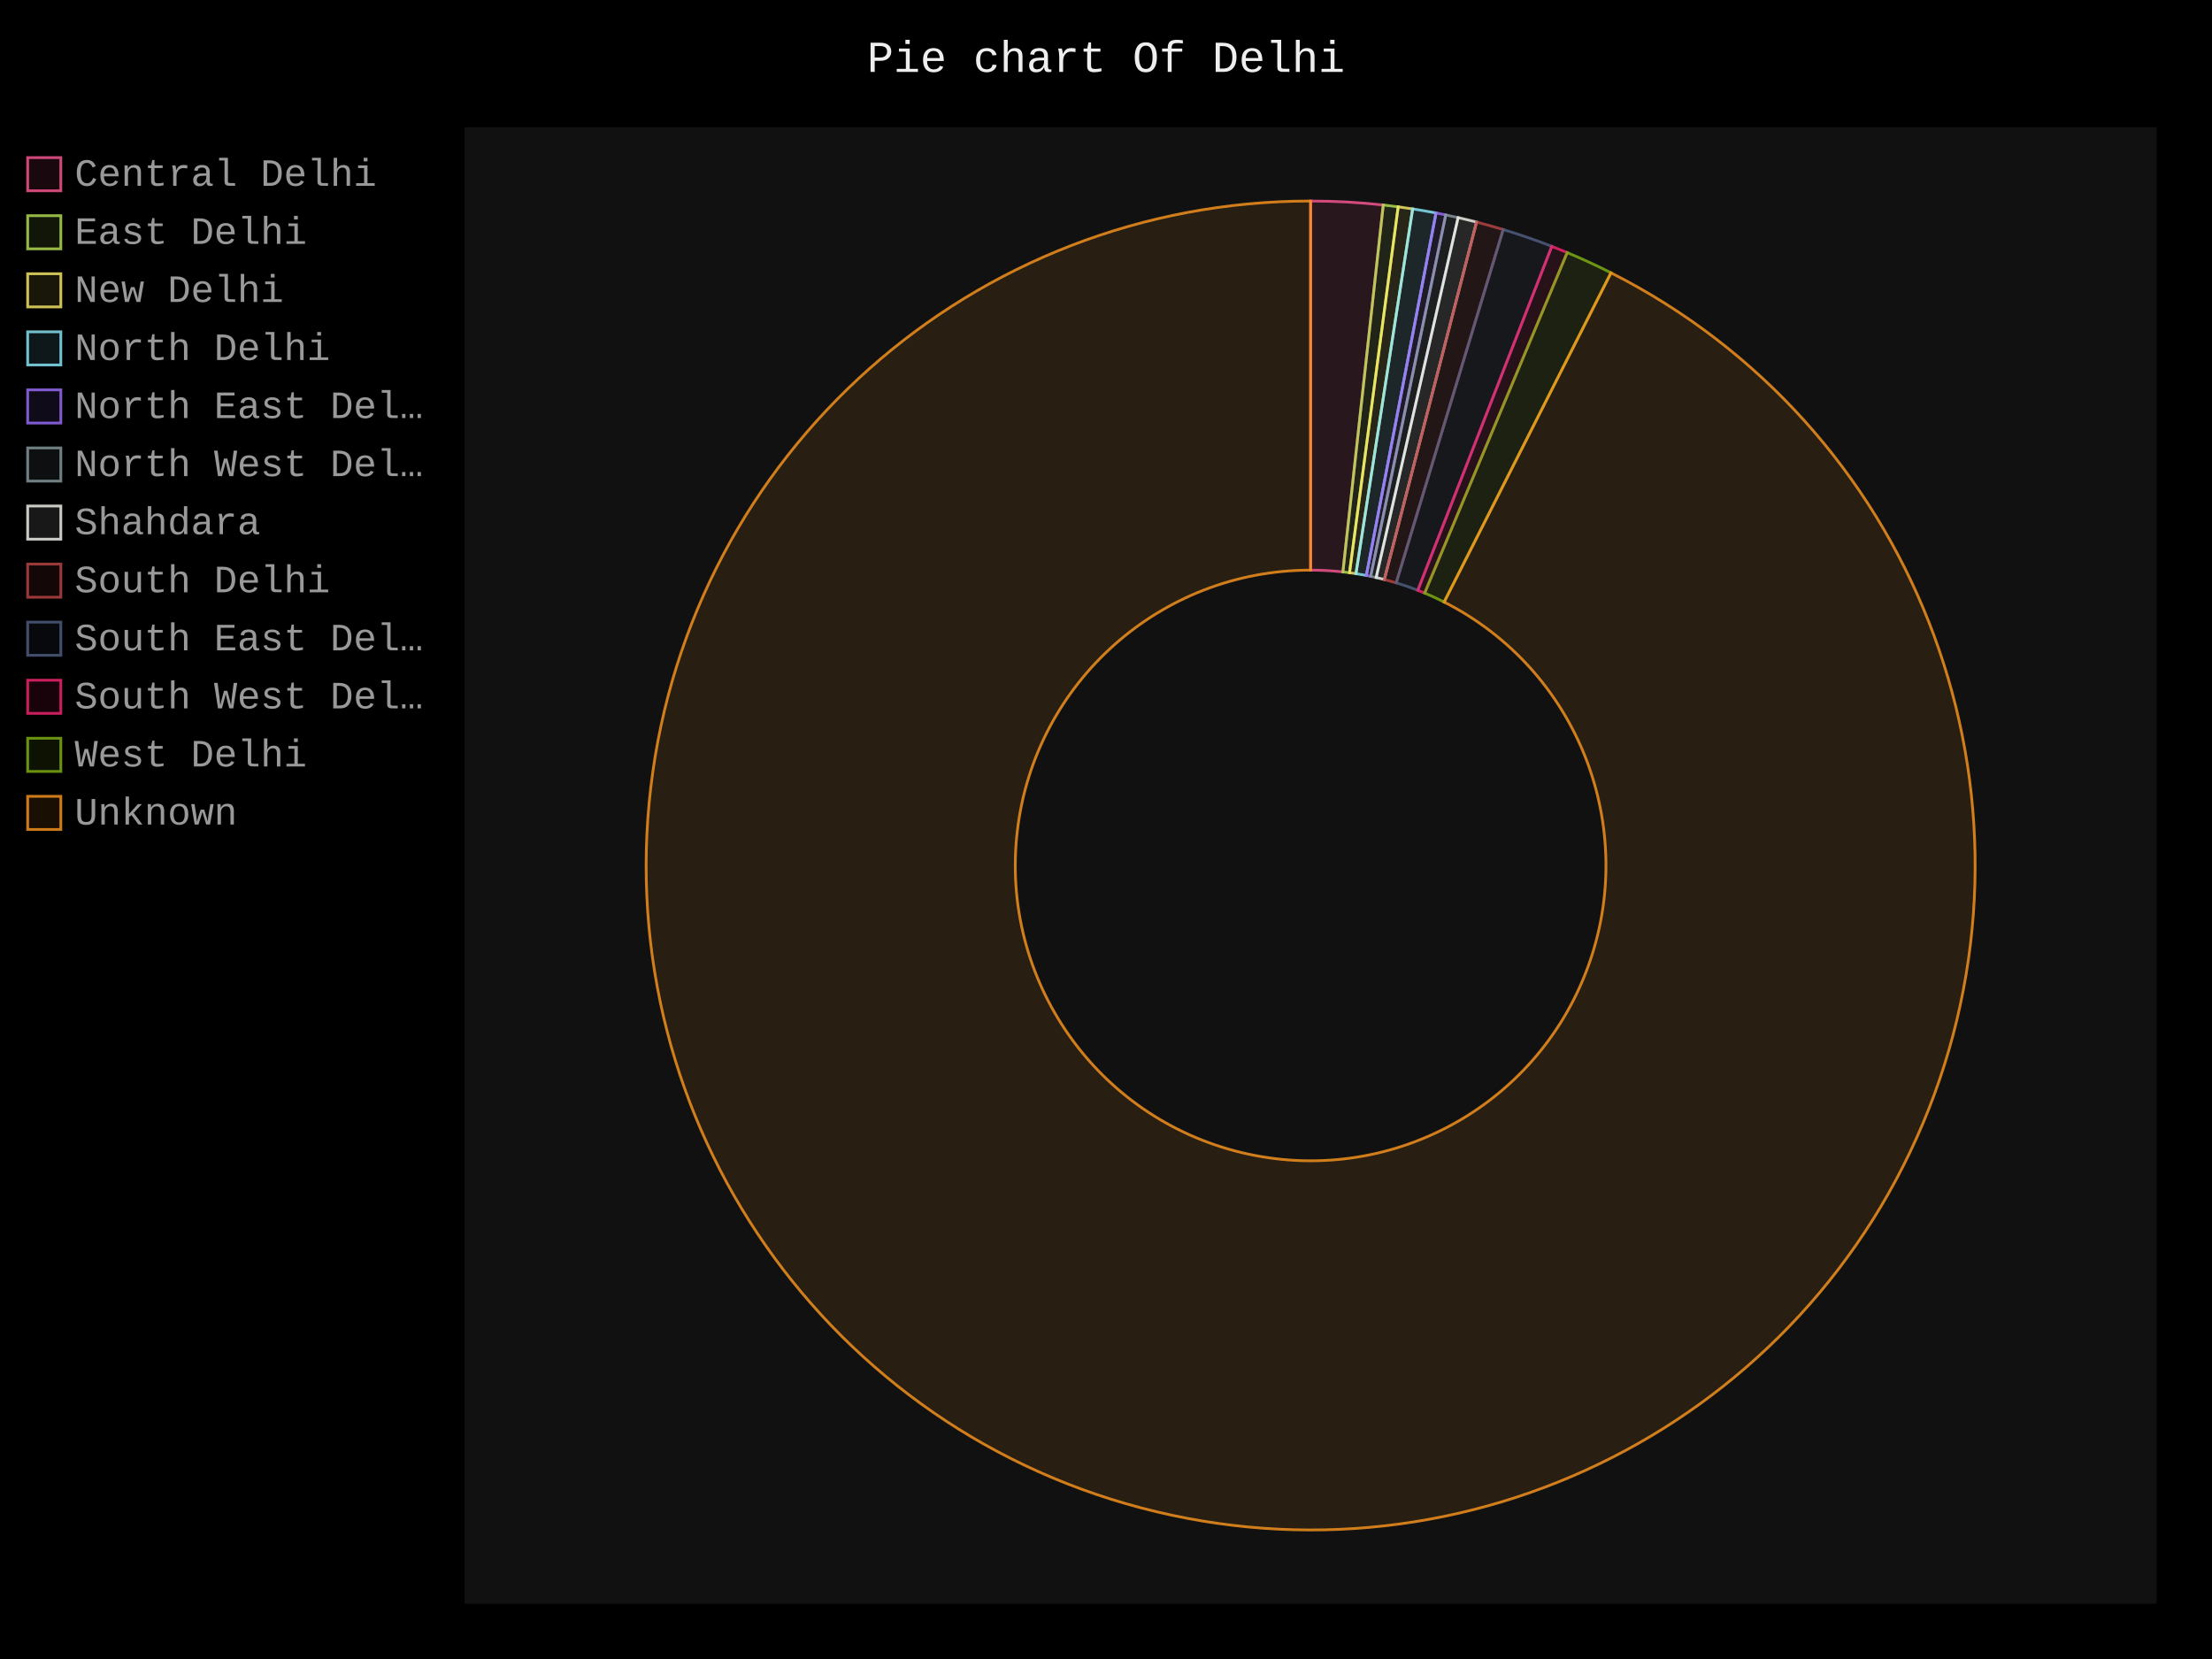
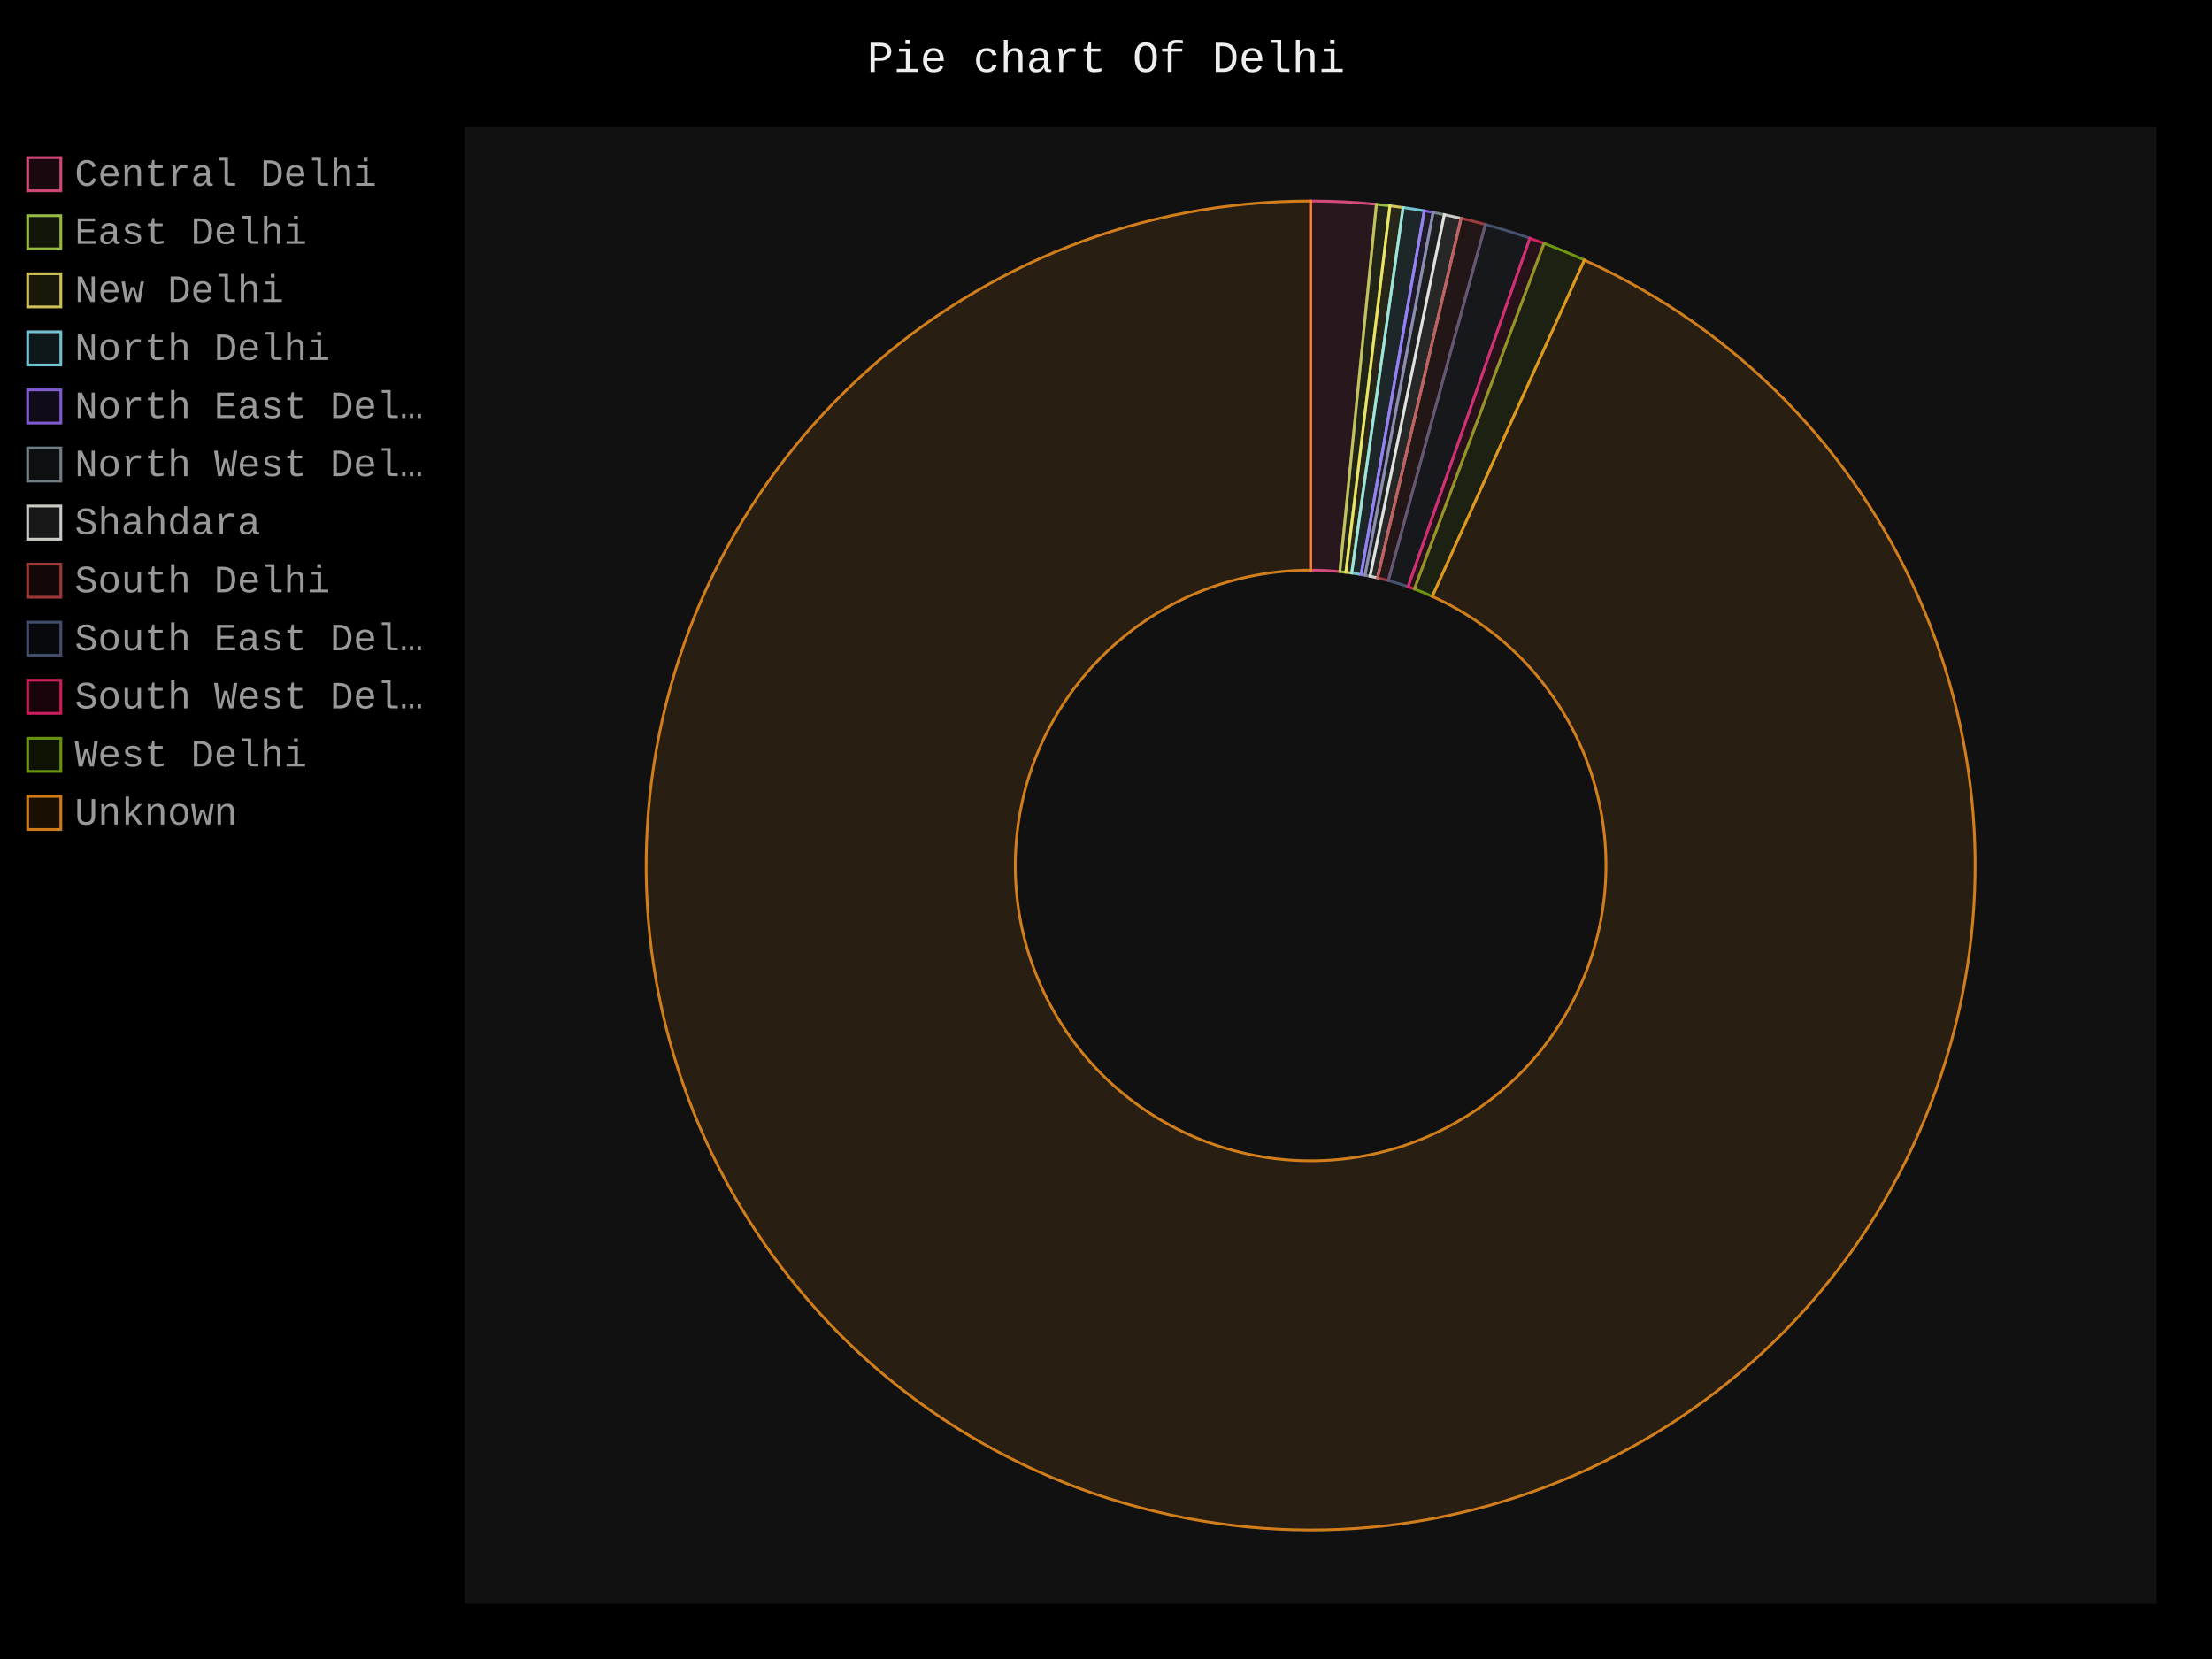
- <svg xmlns="http://www.w3.org/2000/svg" id="chart-191a9e33-48d6-436b-8aed-beb83ce502ec" class="pygal-chart" viewBox="0 0 800 600">
+ <svg xmlns="http://www.w3.org/2000/svg" id="chart-9c261121-4717-4a87-aeeb-8b24bd933602" class="pygal-chart" viewBox="0 0 800 600">
  <defs>
-     <style type="text/css">#chart-191a9e33-48d6-436b-8aed-beb83ce502ec{-webkit-user-select:none;-webkit-font-smoothing:antialiased;font-family:Consolas,"Liberation Mono",Menlo,Courier,monospace}#chart-191a9e33-48d6-436b-8aed-beb83ce502ec .title{font-family:Consolas,"Liberation Mono",Menlo,Courier,monospace;font-size:16px}#chart-191a9e33-48d6-436b-8aed-beb83ce502ec .legends .legend text{font-family:Consolas,"Liberation Mono",Menlo,Courier,monospace;font-size:14px}#chart-191a9e33-48d6-436b-8aed-beb83ce502ec .axis text{font-family:Consolas,"Liberation Mono",Menlo,Courier,monospace;font-size:10px}#chart-191a9e33-48d6-436b-8aed-beb83ce502ec .axis text.major{font-family:Consolas,"Liberation Mono",Menlo,Courier,monospace;font-size:10px}#chart-191a9e33-48d6-436b-8aed-beb83ce502ec .text-overlay text.value{font-family:Consolas,"Liberation Mono",Menlo,Courier,monospace;font-size:16px}#chart-191a9e33-48d6-436b-8aed-beb83ce502ec .text-overlay text.label{font-family:Consolas,"Liberation Mono",Menlo,Courier,monospace;font-size:10px}#chart-191a9e33-48d6-436b-8aed-beb83ce502ec .tooltip{font-family:Consolas,"Liberation Mono",Menlo,Courier,monospace;font-size:14px}#chart-191a9e33-48d6-436b-8aed-beb83ce502ec text.no_data{font-family:Consolas,"Liberation Mono",Menlo,Courier,monospace;font-size:64px}
- #chart-191a9e33-48d6-436b-8aed-beb83ce502ec{background-color:black}#chart-191a9e33-48d6-436b-8aed-beb83ce502ec path,#chart-191a9e33-48d6-436b-8aed-beb83ce502ec line,#chart-191a9e33-48d6-436b-8aed-beb83ce502ec rect,#chart-191a9e33-48d6-436b-8aed-beb83ce502ec circle{-webkit-transition:1s ease-out;-moz-transition:1s ease-out;transition:1s ease-out}#chart-191a9e33-48d6-436b-8aed-beb83ce502ec .graph &gt; .background{fill:black}#chart-191a9e33-48d6-436b-8aed-beb83ce502ec .plot &gt; .background{fill:#111}#chart-191a9e33-48d6-436b-8aed-beb83ce502ec .graph{fill:#999}#chart-191a9e33-48d6-436b-8aed-beb83ce502ec text.no_data{fill:#eee}#chart-191a9e33-48d6-436b-8aed-beb83ce502ec .title{fill:#eee}#chart-191a9e33-48d6-436b-8aed-beb83ce502ec .legends .legend text{fill:#999}#chart-191a9e33-48d6-436b-8aed-beb83ce502ec .legends .legend:hover text{fill:#eee}#chart-191a9e33-48d6-436b-8aed-beb83ce502ec .axis .line{stroke:#eee}#chart-191a9e33-48d6-436b-8aed-beb83ce502ec .axis .guide.line{stroke:#555}#chart-191a9e33-48d6-436b-8aed-beb83ce502ec .axis .major.line{stroke:#999}#chart-191a9e33-48d6-436b-8aed-beb83ce502ec .axis text.major{fill:#eee}#chart-191a9e33-48d6-436b-8aed-beb83ce502ec .axis.y .guides:hover .guide.line,#chart-191a9e33-48d6-436b-8aed-beb83ce502ec .line-graph .axis.x .guides:hover .guide.line,#chart-191a9e33-48d6-436b-8aed-beb83ce502ec .stackedline-graph .axis.x .guides:hover .guide.line,#chart-191a9e33-48d6-436b-8aed-beb83ce502ec .xy-graph .axis.x .guides:hover .guide.line{stroke:#eee}#chart-191a9e33-48d6-436b-8aed-beb83ce502ec .axis .guides:hover text{fill:#eee}#chart-191a9e33-48d6-436b-8aed-beb83ce502ec .reactive{fill-opacity:.1;stroke-opacity:.8}#chart-191a9e33-48d6-436b-8aed-beb83ce502ec .ci{stroke:#999}#chart-191a9e33-48d6-436b-8aed-beb83ce502ec .reactive.active,#chart-191a9e33-48d6-436b-8aed-beb83ce502ec .active .reactive{fill-opacity:.75;stroke-opacity:.9;stroke-width:4}#chart-191a9e33-48d6-436b-8aed-beb83ce502ec .ci .reactive.active{stroke-width:1.5}#chart-191a9e33-48d6-436b-8aed-beb83ce502ec .series text{fill:#eee}#chart-191a9e33-48d6-436b-8aed-beb83ce502ec .tooltip rect{fill:#111;stroke:#eee;-webkit-transition:opacity 1s ease-out;-moz-transition:opacity 1s ease-out;transition:opacity 1s ease-out}#chart-191a9e33-48d6-436b-8aed-beb83ce502ec .tooltip .label{fill:#999}#chart-191a9e33-48d6-436b-8aed-beb83ce502ec .tooltip .label{fill:#999}#chart-191a9e33-48d6-436b-8aed-beb83ce502ec .tooltip .legend{font-size:.8em;fill:#555}#chart-191a9e33-48d6-436b-8aed-beb83ce502ec .tooltip .x_label{font-size:.6em;fill:#eee}#chart-191a9e33-48d6-436b-8aed-beb83ce502ec .tooltip .xlink{font-size:.5em;text-decoration:underline}#chart-191a9e33-48d6-436b-8aed-beb83ce502ec .tooltip .value{font-size:1.5em}#chart-191a9e33-48d6-436b-8aed-beb83ce502ec .bound{font-size:.5em}#chart-191a9e33-48d6-436b-8aed-beb83ce502ec .max-value{font-size:.75em;fill:#555}#chart-191a9e33-48d6-436b-8aed-beb83ce502ec .map-element{fill:#111;stroke:#555 !important}#chart-191a9e33-48d6-436b-8aed-beb83ce502ec .map-element .reactive{fill-opacity:inherit;stroke-opacity:inherit}#chart-191a9e33-48d6-436b-8aed-beb83ce502ec .color-0,#chart-191a9e33-48d6-436b-8aed-beb83ce502ec .color-0 a:visited{stroke:#ff5995;fill:#ff5995}#chart-191a9e33-48d6-436b-8aed-beb83ce502ec .color-1,#chart-191a9e33-48d6-436b-8aed-beb83ce502ec .color-1 a:visited{stroke:#b6e354;fill:#b6e354}#chart-191a9e33-48d6-436b-8aed-beb83ce502ec .color-2,#chart-191a9e33-48d6-436b-8aed-beb83ce502ec .color-2 a:visited{stroke:#feed6c;fill:#feed6c}#chart-191a9e33-48d6-436b-8aed-beb83ce502ec .color-3,#chart-191a9e33-48d6-436b-8aed-beb83ce502ec .color-3 a:visited{stroke:#8cedff;fill:#8cedff}#chart-191a9e33-48d6-436b-8aed-beb83ce502ec .color-4,#chart-191a9e33-48d6-436b-8aed-beb83ce502ec .color-4 a:visited{stroke:#9e6ffe;fill:#9e6ffe}#chart-191a9e33-48d6-436b-8aed-beb83ce502ec .color-5,#chart-191a9e33-48d6-436b-8aed-beb83ce502ec .color-5 a:visited{stroke:#899ca1;fill:#899ca1}#chart-191a9e33-48d6-436b-8aed-beb83ce502ec .color-6,#chart-191a9e33-48d6-436b-8aed-beb83ce502ec .color-6 a:visited{stroke:#f8f8f2;fill:#f8f8f2}#chart-191a9e33-48d6-436b-8aed-beb83ce502ec .color-7,#chart-191a9e33-48d6-436b-8aed-beb83ce502ec .color-7 a:visited{stroke:#bf4646;fill:#bf4646}#chart-191a9e33-48d6-436b-8aed-beb83ce502ec .color-8,#chart-191a9e33-48d6-436b-8aed-beb83ce502ec .color-8 a:visited{stroke:#516083;fill:#516083}#chart-191a9e33-48d6-436b-8aed-beb83ce502ec .color-9,#chart-191a9e33-48d6-436b-8aed-beb83ce502ec .color-9 a:visited{stroke:#f92672;fill:#f92672}#chart-191a9e33-48d6-436b-8aed-beb83ce502ec .color-10,#chart-191a9e33-48d6-436b-8aed-beb83ce502ec .color-10 a:visited{stroke:#82b414;fill:#82b414}#chart-191a9e33-48d6-436b-8aed-beb83ce502ec .color-11,#chart-191a9e33-48d6-436b-8aed-beb83ce502ec .color-11 a:visited{stroke:#fd971f;fill:#fd971f}#chart-191a9e33-48d6-436b-8aed-beb83ce502ec .text-overlay .color-0 text{fill:black}#chart-191a9e33-48d6-436b-8aed-beb83ce502ec .text-overlay .color-1 text{fill:black}#chart-191a9e33-48d6-436b-8aed-beb83ce502ec .text-overlay .color-2 text{fill:black}#chart-191a9e33-48d6-436b-8aed-beb83ce502ec .text-overlay .color-3 text{fill:black}#chart-191a9e33-48d6-436b-8aed-beb83ce502ec .text-overlay .color-4 text{fill:black}#chart-191a9e33-48d6-436b-8aed-beb83ce502ec .text-overlay .color-5 text{fill:black}#chart-191a9e33-48d6-436b-8aed-beb83ce502ec .text-overlay .color-6 text{fill:black}#chart-191a9e33-48d6-436b-8aed-beb83ce502ec .text-overlay .color-7 text{fill:black}#chart-191a9e33-48d6-436b-8aed-beb83ce502ec .text-overlay .color-8 text{fill:black}#chart-191a9e33-48d6-436b-8aed-beb83ce502ec .text-overlay .color-9 text{fill:black}#chart-191a9e33-48d6-436b-8aed-beb83ce502ec .text-overlay .color-10 text{fill:black}#chart-191a9e33-48d6-436b-8aed-beb83ce502ec .text-overlay .color-11 text{fill:black}
- #chart-191a9e33-48d6-436b-8aed-beb83ce502ec text.no_data{text-anchor:middle}#chart-191a9e33-48d6-436b-8aed-beb83ce502ec .guide.line{fill:none}#chart-191a9e33-48d6-436b-8aed-beb83ce502ec .centered{text-anchor:middle}#chart-191a9e33-48d6-436b-8aed-beb83ce502ec .title{text-anchor:middle}#chart-191a9e33-48d6-436b-8aed-beb83ce502ec .legends .legend text{fill-opacity:1}#chart-191a9e33-48d6-436b-8aed-beb83ce502ec .axis.x text{text-anchor:middle}#chart-191a9e33-48d6-436b-8aed-beb83ce502ec .axis.x:not(.web) text[transform]{text-anchor:start}#chart-191a9e33-48d6-436b-8aed-beb83ce502ec .axis.x:not(.web) text[transform].backwards{text-anchor:end}#chart-191a9e33-48d6-436b-8aed-beb83ce502ec .axis.y text{text-anchor:end}#chart-191a9e33-48d6-436b-8aed-beb83ce502ec .axis.y text[transform].backwards{text-anchor:start}#chart-191a9e33-48d6-436b-8aed-beb83ce502ec .axis.y2 text{text-anchor:start}#chart-191a9e33-48d6-436b-8aed-beb83ce502ec .axis.y2 text[transform].backwards{text-anchor:end}#chart-191a9e33-48d6-436b-8aed-beb83ce502ec .axis .guide.line{stroke-dasharray:4,4}#chart-191a9e33-48d6-436b-8aed-beb83ce502ec .axis .major.guide.line{stroke-dasharray:6,6}#chart-191a9e33-48d6-436b-8aed-beb83ce502ec .horizontal .axis.y .guide.line,#chart-191a9e33-48d6-436b-8aed-beb83ce502ec .horizontal .axis.y2 .guide.line,#chart-191a9e33-48d6-436b-8aed-beb83ce502ec .vertical .axis.x .guide.line{opacity:0}#chart-191a9e33-48d6-436b-8aed-beb83ce502ec .horizontal .axis.always_show .guide.line,#chart-191a9e33-48d6-436b-8aed-beb83ce502ec .vertical .axis.always_show .guide.line{opacity:1 !important}#chart-191a9e33-48d6-436b-8aed-beb83ce502ec .axis.y .guides:hover .guide.line,#chart-191a9e33-48d6-436b-8aed-beb83ce502ec .axis.y2 .guides:hover .guide.line,#chart-191a9e33-48d6-436b-8aed-beb83ce502ec .axis.x .guides:hover .guide.line{opacity:1}#chart-191a9e33-48d6-436b-8aed-beb83ce502ec .axis .guides:hover text{opacity:1}#chart-191a9e33-48d6-436b-8aed-beb83ce502ec .nofill{fill:none}#chart-191a9e33-48d6-436b-8aed-beb83ce502ec .subtle-fill{fill-opacity:.2}#chart-191a9e33-48d6-436b-8aed-beb83ce502ec .dot{stroke-width:1px;fill-opacity:1}#chart-191a9e33-48d6-436b-8aed-beb83ce502ec .dot.active{stroke-width:5px}#chart-191a9e33-48d6-436b-8aed-beb83ce502ec .dot.negative{fill:transparent}#chart-191a9e33-48d6-436b-8aed-beb83ce502ec text,#chart-191a9e33-48d6-436b-8aed-beb83ce502ec tspan{stroke:none !important}#chart-191a9e33-48d6-436b-8aed-beb83ce502ec .series text.active{opacity:1}#chart-191a9e33-48d6-436b-8aed-beb83ce502ec .tooltip rect{fill-opacity:.95;stroke-width:.5}#chart-191a9e33-48d6-436b-8aed-beb83ce502ec .tooltip text{fill-opacity:1}#chart-191a9e33-48d6-436b-8aed-beb83ce502ec .showable{visibility:hidden}#chart-191a9e33-48d6-436b-8aed-beb83ce502ec .showable.shown{visibility:visible}#chart-191a9e33-48d6-436b-8aed-beb83ce502ec .gauge-background{fill:rgba(229,229,229,1);stroke:none}#chart-191a9e33-48d6-436b-8aed-beb83ce502ec .bg-lines{stroke:black;stroke-width:2px}</style>
+     <style type="text/css">#chart-9c261121-4717-4a87-aeeb-8b24bd933602{-webkit-user-select:none;-webkit-font-smoothing:antialiased;font-family:Consolas,"Liberation Mono",Menlo,Courier,monospace}#chart-9c261121-4717-4a87-aeeb-8b24bd933602 .title{font-family:Consolas,"Liberation Mono",Menlo,Courier,monospace;font-size:16px}#chart-9c261121-4717-4a87-aeeb-8b24bd933602 .legends .legend text{font-family:Consolas,"Liberation Mono",Menlo,Courier,monospace;font-size:14px}#chart-9c261121-4717-4a87-aeeb-8b24bd933602 .axis text{font-family:Consolas,"Liberation Mono",Menlo,Courier,monospace;font-size:10px}#chart-9c261121-4717-4a87-aeeb-8b24bd933602 .axis text.major{font-family:Consolas,"Liberation Mono",Menlo,Courier,monospace;font-size:10px}#chart-9c261121-4717-4a87-aeeb-8b24bd933602 .text-overlay text.value{font-family:Consolas,"Liberation Mono",Menlo,Courier,monospace;font-size:16px}#chart-9c261121-4717-4a87-aeeb-8b24bd933602 .text-overlay text.label{font-family:Consolas,"Liberation Mono",Menlo,Courier,monospace;font-size:10px}#chart-9c261121-4717-4a87-aeeb-8b24bd933602 .tooltip{font-family:Consolas,"Liberation Mono",Menlo,Courier,monospace;font-size:14px}#chart-9c261121-4717-4a87-aeeb-8b24bd933602 text.no_data{font-family:Consolas,"Liberation Mono",Menlo,Courier,monospace;font-size:64px}
+ #chart-9c261121-4717-4a87-aeeb-8b24bd933602{background-color:black}#chart-9c261121-4717-4a87-aeeb-8b24bd933602 path,#chart-9c261121-4717-4a87-aeeb-8b24bd933602 line,#chart-9c261121-4717-4a87-aeeb-8b24bd933602 rect,#chart-9c261121-4717-4a87-aeeb-8b24bd933602 circle{-webkit-transition:1s ease-out;-moz-transition:1s ease-out;transition:1s ease-out}#chart-9c261121-4717-4a87-aeeb-8b24bd933602 .graph &gt; .background{fill:black}#chart-9c261121-4717-4a87-aeeb-8b24bd933602 .plot &gt; .background{fill:#111}#chart-9c261121-4717-4a87-aeeb-8b24bd933602 .graph{fill:#999}#chart-9c261121-4717-4a87-aeeb-8b24bd933602 text.no_data{fill:#eee}#chart-9c261121-4717-4a87-aeeb-8b24bd933602 .title{fill:#eee}#chart-9c261121-4717-4a87-aeeb-8b24bd933602 .legends .legend text{fill:#999}#chart-9c261121-4717-4a87-aeeb-8b24bd933602 .legends .legend:hover text{fill:#eee}#chart-9c261121-4717-4a87-aeeb-8b24bd933602 .axis .line{stroke:#eee}#chart-9c261121-4717-4a87-aeeb-8b24bd933602 .axis .guide.line{stroke:#555}#chart-9c261121-4717-4a87-aeeb-8b24bd933602 .axis .major.line{stroke:#999}#chart-9c261121-4717-4a87-aeeb-8b24bd933602 .axis text.major{fill:#eee}#chart-9c261121-4717-4a87-aeeb-8b24bd933602 .axis.y .guides:hover .guide.line,#chart-9c261121-4717-4a87-aeeb-8b24bd933602 .line-graph .axis.x .guides:hover .guide.line,#chart-9c261121-4717-4a87-aeeb-8b24bd933602 .stackedline-graph .axis.x .guides:hover .guide.line,#chart-9c261121-4717-4a87-aeeb-8b24bd933602 .xy-graph .axis.x .guides:hover .guide.line{stroke:#eee}#chart-9c261121-4717-4a87-aeeb-8b24bd933602 .axis .guides:hover text{fill:#eee}#chart-9c261121-4717-4a87-aeeb-8b24bd933602 .reactive{fill-opacity:.1;stroke-opacity:.8}#chart-9c261121-4717-4a87-aeeb-8b24bd933602 .ci{stroke:#999}#chart-9c261121-4717-4a87-aeeb-8b24bd933602 .reactive.active,#chart-9c261121-4717-4a87-aeeb-8b24bd933602 .active .reactive{fill-opacity:.75;stroke-opacity:.9;stroke-width:4}#chart-9c261121-4717-4a87-aeeb-8b24bd933602 .ci .reactive.active{stroke-width:1.5}#chart-9c261121-4717-4a87-aeeb-8b24bd933602 .series text{fill:#eee}#chart-9c261121-4717-4a87-aeeb-8b24bd933602 .tooltip rect{fill:#111;stroke:#eee;-webkit-transition:opacity 1s ease-out;-moz-transition:opacity 1s ease-out;transition:opacity 1s ease-out}#chart-9c261121-4717-4a87-aeeb-8b24bd933602 .tooltip .label{fill:#999}#chart-9c261121-4717-4a87-aeeb-8b24bd933602 .tooltip .label{fill:#999}#chart-9c261121-4717-4a87-aeeb-8b24bd933602 .tooltip .legend{font-size:.8em;fill:#555}#chart-9c261121-4717-4a87-aeeb-8b24bd933602 .tooltip .x_label{font-size:.6em;fill:#eee}#chart-9c261121-4717-4a87-aeeb-8b24bd933602 .tooltip .xlink{font-size:.5em;text-decoration:underline}#chart-9c261121-4717-4a87-aeeb-8b24bd933602 .tooltip .value{font-size:1.5em}#chart-9c261121-4717-4a87-aeeb-8b24bd933602 .bound{font-size:.5em}#chart-9c261121-4717-4a87-aeeb-8b24bd933602 .max-value{font-size:.75em;fill:#555}#chart-9c261121-4717-4a87-aeeb-8b24bd933602 .map-element{fill:#111;stroke:#555 !important}#chart-9c261121-4717-4a87-aeeb-8b24bd933602 .map-element .reactive{fill-opacity:inherit;stroke-opacity:inherit}#chart-9c261121-4717-4a87-aeeb-8b24bd933602 .color-0,#chart-9c261121-4717-4a87-aeeb-8b24bd933602 .color-0 a:visited{stroke:#ff5995;fill:#ff5995}#chart-9c261121-4717-4a87-aeeb-8b24bd933602 .color-1,#chart-9c261121-4717-4a87-aeeb-8b24bd933602 .color-1 a:visited{stroke:#b6e354;fill:#b6e354}#chart-9c261121-4717-4a87-aeeb-8b24bd933602 .color-2,#chart-9c261121-4717-4a87-aeeb-8b24bd933602 .color-2 a:visited{stroke:#feed6c;fill:#feed6c}#chart-9c261121-4717-4a87-aeeb-8b24bd933602 .color-3,#chart-9c261121-4717-4a87-aeeb-8b24bd933602 .color-3 a:visited{stroke:#8cedff;fill:#8cedff}#chart-9c261121-4717-4a87-aeeb-8b24bd933602 .color-4,#chart-9c261121-4717-4a87-aeeb-8b24bd933602 .color-4 a:visited{stroke:#9e6ffe;fill:#9e6ffe}#chart-9c261121-4717-4a87-aeeb-8b24bd933602 .color-5,#chart-9c261121-4717-4a87-aeeb-8b24bd933602 .color-5 a:visited{stroke:#899ca1;fill:#899ca1}#chart-9c261121-4717-4a87-aeeb-8b24bd933602 .color-6,#chart-9c261121-4717-4a87-aeeb-8b24bd933602 .color-6 a:visited{stroke:#f8f8f2;fill:#f8f8f2}#chart-9c261121-4717-4a87-aeeb-8b24bd933602 .color-7,#chart-9c261121-4717-4a87-aeeb-8b24bd933602 .color-7 a:visited{stroke:#bf4646;fill:#bf4646}#chart-9c261121-4717-4a87-aeeb-8b24bd933602 .color-8,#chart-9c261121-4717-4a87-aeeb-8b24bd933602 .color-8 a:visited{stroke:#516083;fill:#516083}#chart-9c261121-4717-4a87-aeeb-8b24bd933602 .color-9,#chart-9c261121-4717-4a87-aeeb-8b24bd933602 .color-9 a:visited{stroke:#f92672;fill:#f92672}#chart-9c261121-4717-4a87-aeeb-8b24bd933602 .color-10,#chart-9c261121-4717-4a87-aeeb-8b24bd933602 .color-10 a:visited{stroke:#82b414;fill:#82b414}#chart-9c261121-4717-4a87-aeeb-8b24bd933602 .color-11,#chart-9c261121-4717-4a87-aeeb-8b24bd933602 .color-11 a:visited{stroke:#fd971f;fill:#fd971f}#chart-9c261121-4717-4a87-aeeb-8b24bd933602 .text-overlay .color-0 text{fill:black}#chart-9c261121-4717-4a87-aeeb-8b24bd933602 .text-overlay .color-1 text{fill:black}#chart-9c261121-4717-4a87-aeeb-8b24bd933602 .text-overlay .color-2 text{fill:black}#chart-9c261121-4717-4a87-aeeb-8b24bd933602 .text-overlay .color-3 text{fill:black}#chart-9c261121-4717-4a87-aeeb-8b24bd933602 .text-overlay .color-4 text{fill:black}#chart-9c261121-4717-4a87-aeeb-8b24bd933602 .text-overlay .color-5 text{fill:black}#chart-9c261121-4717-4a87-aeeb-8b24bd933602 .text-overlay .color-6 text{fill:black}#chart-9c261121-4717-4a87-aeeb-8b24bd933602 .text-overlay .color-7 text{fill:black}#chart-9c261121-4717-4a87-aeeb-8b24bd933602 .text-overlay .color-8 text{fill:black}#chart-9c261121-4717-4a87-aeeb-8b24bd933602 .text-overlay .color-9 text{fill:black}#chart-9c261121-4717-4a87-aeeb-8b24bd933602 .text-overlay .color-10 text{fill:black}#chart-9c261121-4717-4a87-aeeb-8b24bd933602 .text-overlay .color-11 text{fill:black}
+ #chart-9c261121-4717-4a87-aeeb-8b24bd933602 text.no_data{text-anchor:middle}#chart-9c261121-4717-4a87-aeeb-8b24bd933602 .guide.line{fill:none}#chart-9c261121-4717-4a87-aeeb-8b24bd933602 .centered{text-anchor:middle}#chart-9c261121-4717-4a87-aeeb-8b24bd933602 .title{text-anchor:middle}#chart-9c261121-4717-4a87-aeeb-8b24bd933602 .legends .legend text{fill-opacity:1}#chart-9c261121-4717-4a87-aeeb-8b24bd933602 .axis.x text{text-anchor:middle}#chart-9c261121-4717-4a87-aeeb-8b24bd933602 .axis.x:not(.web) text[transform]{text-anchor:start}#chart-9c261121-4717-4a87-aeeb-8b24bd933602 .axis.x:not(.web) text[transform].backwards{text-anchor:end}#chart-9c261121-4717-4a87-aeeb-8b24bd933602 .axis.y text{text-anchor:end}#chart-9c261121-4717-4a87-aeeb-8b24bd933602 .axis.y text[transform].backwards{text-anchor:start}#chart-9c261121-4717-4a87-aeeb-8b24bd933602 .axis.y2 text{text-anchor:start}#chart-9c261121-4717-4a87-aeeb-8b24bd933602 .axis.y2 text[transform].backwards{text-anchor:end}#chart-9c261121-4717-4a87-aeeb-8b24bd933602 .axis .guide.line{stroke-dasharray:4,4}#chart-9c261121-4717-4a87-aeeb-8b24bd933602 .axis .major.guide.line{stroke-dasharray:6,6}#chart-9c261121-4717-4a87-aeeb-8b24bd933602 .horizontal .axis.y .guide.line,#chart-9c261121-4717-4a87-aeeb-8b24bd933602 .horizontal .axis.y2 .guide.line,#chart-9c261121-4717-4a87-aeeb-8b24bd933602 .vertical .axis.x .guide.line{opacity:0}#chart-9c261121-4717-4a87-aeeb-8b24bd933602 .horizontal .axis.always_show .guide.line,#chart-9c261121-4717-4a87-aeeb-8b24bd933602 .vertical .axis.always_show .guide.line{opacity:1 !important}#chart-9c261121-4717-4a87-aeeb-8b24bd933602 .axis.y .guides:hover .guide.line,#chart-9c261121-4717-4a87-aeeb-8b24bd933602 .axis.y2 .guides:hover .guide.line,#chart-9c261121-4717-4a87-aeeb-8b24bd933602 .axis.x .guides:hover .guide.line{opacity:1}#chart-9c261121-4717-4a87-aeeb-8b24bd933602 .axis .guides:hover text{opacity:1}#chart-9c261121-4717-4a87-aeeb-8b24bd933602 .nofill{fill:none}#chart-9c261121-4717-4a87-aeeb-8b24bd933602 .subtle-fill{fill-opacity:.2}#chart-9c261121-4717-4a87-aeeb-8b24bd933602 .dot{stroke-width:1px;fill-opacity:1}#chart-9c261121-4717-4a87-aeeb-8b24bd933602 .dot.active{stroke-width:5px}#chart-9c261121-4717-4a87-aeeb-8b24bd933602 .dot.negative{fill:transparent}#chart-9c261121-4717-4a87-aeeb-8b24bd933602 text,#chart-9c261121-4717-4a87-aeeb-8b24bd933602 tspan{stroke:none !important}#chart-9c261121-4717-4a87-aeeb-8b24bd933602 .series text.active{opacity:1}#chart-9c261121-4717-4a87-aeeb-8b24bd933602 .tooltip rect{fill-opacity:.95;stroke-width:.5}#chart-9c261121-4717-4a87-aeeb-8b24bd933602 .tooltip text{fill-opacity:1}#chart-9c261121-4717-4a87-aeeb-8b24bd933602 .showable{visibility:hidden}#chart-9c261121-4717-4a87-aeeb-8b24bd933602 .showable.shown{visibility:visible}#chart-9c261121-4717-4a87-aeeb-8b24bd933602 .gauge-background{fill:rgba(229,229,229,1);stroke:none}#chart-9c261121-4717-4a87-aeeb-8b24bd933602 .bg-lines{stroke:black;stroke-width:2px}</style>
  </defs>
  <g class="graph pie-graph vertical">
    <rect class="background" height="600" width="800" x="0" y="0" />
    <g class="plot" transform="translate(168, 46)">
      <rect class="background" height="534" width="612.0" x="0" y="0" />
      <g class="series serie-0 color-0">
        <g class="slices">
          <g class="slice">
-             <path class="slice reactive tooltip-trigger" d="M306 26.7 A240.3 240.3 0 0 1 332.27 28.14 L317.676 160.84 A106.8 106.8 0 0 0 306 160.2 z" />
+             <path class="slice reactive tooltip-trigger" d="M306 26.7 A240.3 240.3 0 0 1 329.789 27.88 L316.573 160.725 A106.8 106.8 0 0 0 306 160.2 z" />
          </g>
        </g>
      </g>
      <g class="series serie-1 color-1">
        <g class="slices">
          <g class="slice">
-             <path class="slice reactive tooltip-trigger" d="M332.27 28.14 A240.3 240.3 0 0 1 337.667 28.796 L320.074 161.131 A106.8 106.8 0 0 0 317.676 160.84 z" />
+             <path class="slice reactive tooltip-trigger" d="M329.789 27.88 A240.3 240.3 0 0 1 334.681 28.418 L318.747 160.963 A106.8 106.8 0 0 0 316.573 160.725 z" />
          </g>
        </g>
      </g>
      <g class="series serie-2 color-2">
        <g class="slices">
          <g class="slice">
-             <path class="slice reactive tooltip-trigger" d="M337.667 28.796 A240.3 240.3 0 0 1 342.906 29.551 L322.403 161.467 A106.8 106.8 0 0 0 320.074 161.131 z" />
+             <path class="slice reactive tooltip-trigger" d="M334.681 28.418 A240.3 240.3 0 0 1 339.432 29.037 L320.859 161.239 A106.8 106.8 0 0 0 318.747 160.963 z" />
          </g>
        </g>
      </g>
      <g class="series serie-3 color-3">
        <g class="slices">
          <g class="slice">
-             <path class="slice reactive tooltip-trigger" d="M342.906 29.551 A240.3 240.3 0 0 1 351.362 31.02 L326.161 162.12 A106.8 106.8 0 0 0 322.403 161.467 z" />
+             <path class="slice reactive tooltip-trigger" d="M339.432 29.037 A240.3 240.3 0 0 1 347.108 30.242 L324.27 161.774 A106.8 106.8 0 0 0 320.859 161.239 z" />
          </g>
        </g>
      </g>
      <g class="series serie-4 color-4">
        <g class="slices">
          <g class="slice">
-             <path class="slice reactive tooltip-trigger" d="M351.362 31.02 A240.3 240.3 0 0 1 354.869 31.722 L327.72 162.432 A106.8 106.8 0 0 0 326.161 162.12 z" />
+             <path class="slice reactive tooltip-trigger" d="M347.108 30.242 A240.3 240.3 0 0 1 350.294 30.817 L325.686 162.03 A106.8 106.8 0 0 0 324.27 161.774 z" />
          </g>
        </g>
      </g>
      <g class="series serie-5 color-5">
        <g class="slices">
          <g class="slice">
-             <path class="slice reactive tooltip-trigger" d="M354.869 31.722 A240.3 240.3 0 0 1 359.342 32.695 L329.708 162.865 A106.8 106.8 0 0 0 327.72 162.432 z" />
+             <path class="slice reactive tooltip-trigger" d="M350.294 30.817 A240.3 240.3 0 0 1 354.36 31.616 L327.493 162.385 A106.8 106.8 0 0 0 325.686 162.03 z" />
          </g>
        </g>
      </g>
      <g class="series serie-6 color-6">
        <g class="slices">
          <g class="slice">
-             <path class="slice reactive tooltip-trigger" d="M359.342 32.695 A240.3 240.3 0 0 1 366.015 34.315 L332.673 163.584 A106.8 106.8 0 0 0 329.708 162.865 z" />
+             <path class="slice reactive tooltip-trigger" d="M354.36 31.616 A240.3 240.3 0 0 1 360.432 32.946 L330.192 162.976 A106.8 106.8 0 0 0 327.493 162.385 z" />
          </g>
        </g>
      </g>
      <g class="series serie-7 color-7">
        <g class="slices">
          <g class="slice">
-             <path class="slice reactive tooltip-trigger" d="M366.015 34.315 A240.3 240.3 0 0 1 375.657 37.017 L336.959 164.786 A106.8 106.8 0 0 0 332.673 163.584 z" />
+             <path class="slice reactive tooltip-trigger" d="M360.432 32.946 A240.3 240.3 0 0 1 369.22 35.165 L334.098 163.962 A106.8 106.8 0 0 0 330.192 162.976 z" />
          </g>
        </g>
      </g>
      <g class="series serie-8 color-8">
        <g class="slices">
          <g class="slice">
-             <path class="slice reactive tooltip-trigger" d="M375.657 37.017 A240.3 240.3 0 0 1 393.23 43.091 L344.769 167.485 A106.8 106.8 0 0 0 336.959 164.786 z" />
+             <path class="slice reactive tooltip-trigger" d="M369.22 35.165 A240.3 240.3 0 0 1 385.294 40.16 L341.242 166.182 A106.8 106.8 0 0 0 334.098 163.962 z" />
          </g>
        </g>
      </g>
      <g class="series serie-9 color-9">
        <g class="slices">
          <g class="slice">
-             <path class="slice reactive tooltip-trigger" d="M393.23 43.091 A240.3 240.3 0 0 1 398.801 45.342 L347.245 168.485 A106.8 106.8 0 0 0 344.769 167.485 z" />
+             <path class="slice reactive tooltip-trigger" d="M385.294 40.16 A240.3 240.3 0 0 1 390.408 42.012 L343.515 167.005 A106.8 106.8 0 0 0 341.242 166.182 z" />
          </g>
        </g>
      </g>
      <g class="series serie-10 color-10">
        <g class="slices">
          <g class="slice">
-             <path class="slice reactive tooltip-trigger" d="M398.801 45.342 A240.3 240.3 0 0 1 414.641 52.661 L354.285 171.738 A106.8 106.8 0 0 0 347.245 168.485 z" />
+             <path class="slice reactive tooltip-trigger" d="M390.408 42.012 A240.3 240.3 0 0 1 405.007 48.044 L350.003 169.686 A106.8 106.8 0 0 0 343.515 167.005 z" />
          </g>
        </g>
      </g>
      <g class="series serie-11 color-11">
        <g class="slices">
          <g class="slice">
-             <path class="slice reactive tooltip-trigger" d="M414.641 52.661 A240.3 240.3 0 1 1 306 26.7 L306 160.2 A106.8 106.8 0 1 0 354.285 171.738 z" />
+             <path class="slice reactive tooltip-trigger" d="M405.007 48.044 A240.3 240.3 0 1 1 306 26.7 L306 160.2 A106.8 106.8 0 1 0 350.003 169.686 z" />
          </g>
        </g>
      </g>
    </g>
    <g class="titles">
      <text class="title plot_title" x="400.0" y="26">Pie chart Of Delhi</text>
    </g>
    <g class="plot overlay" transform="translate(168, 46)">
      <g class="series serie-0 color-0" />
      <g class="series serie-1 color-1" />
      <g class="series serie-2 color-2" />
      <g class="series serie-3 color-3" />
      <g class="series serie-4 color-4" />
      <g class="series serie-5 color-5" />
      <g class="series serie-6 color-6" />
      <g class="series serie-7 color-7" />
      <g class="series serie-8 color-8" />
      <g class="series serie-9 color-9" />
      <g class="series serie-10 color-10" />
      <g class="series serie-11 color-11" />
    </g>
    <g class="plot text-overlay" transform="translate(168, 46)">
      <g class="series serie-0 color-0" />
      <g class="series serie-1 color-1" />
      <g class="series serie-2 color-2" />
      <g class="series serie-3 color-3" />
      <g class="series serie-4 color-4" />
      <g class="series serie-5 color-5" />
      <g class="series serie-6 color-6" />
      <g class="series serie-7 color-7" />
      <g class="series serie-8 color-8" />
      <g class="series serie-9 color-9" />
      <g class="series serie-10 color-10" />
      <g class="series serie-11 color-11" />
    </g>
    <g class="plot tooltip-overlay" transform="translate(168, 46)">
      <g class="tooltip" style="opacity: 0" transform="translate(0 0)">
        <rect class="tooltip-box" height="0" rx="0" ry="0" width="0" />
        <g class="text" />
      </g>
    </g>
    <g class="legends" transform="translate(10, 56)">
      <g class="legend reactive activate-serie" id="activate-serie-0">
        <rect class="color-0 reactive" height="12" width="12" x="0.0" y="1.0" />
        <text x="17.0" y="11.2">Central Delhi</text>
      </g>
      <g class="legend reactive activate-serie" id="activate-serie-1">
        <rect class="color-1 reactive" height="12" width="12" x="0.0" y="22.0" />
        <text x="17.0" y="32.2">East Delhi</text>
      </g>
      <g class="legend reactive activate-serie" id="activate-serie-2">
        <rect class="color-2 reactive" height="12" width="12" x="0.0" y="43.0" />
        <text x="17.0" y="53.2">New Delhi</text>
      </g>
      <g class="legend reactive activate-serie" id="activate-serie-3">
        <rect class="color-3 reactive" height="12" width="12" x="0.0" y="64.0" />
        <text x="17.0" y="74.2">North Delhi</text>
      </g>
      <g class="legend reactive activate-serie" id="activate-serie-4">
        <rect class="color-4 reactive" height="12" width="12" x="0.0" y="85.0" />
        <text x="17.0" y="95.2">North East Del…</text>
      </g>
      <g class="legend reactive activate-serie" id="activate-serie-5">
        <rect class="color-5 reactive" height="12" width="12" x="0.0" y="106.0" />
        <text x="17.0" y="116.2">North West Del…</text>
      </g>
      <g class="legend reactive activate-serie" id="activate-serie-6">
        <rect class="color-6 reactive" height="12" width="12" x="0.0" y="127.0" />
        <text x="17.0" y="137.2">Shahdara</text>
      </g>
      <g class="legend reactive activate-serie" id="activate-serie-7">
        <rect class="color-7 reactive" height="12" width="12" x="0.0" y="148.0" />
        <text x="17.0" y="158.2">South Delhi</text>
      </g>
      <g class="legend reactive activate-serie" id="activate-serie-8">
        <rect class="color-8 reactive" height="12" width="12" x="0.0" y="169.0" />
        <text x="17.0" y="179.2">South East Del…</text>
      </g>
      <g class="legend reactive activate-serie" id="activate-serie-9">
        <rect class="color-9 reactive" height="12" width="12" x="0.0" y="190.0" />
        <text x="17.0" y="200.2">South West Del…</text>
      </g>
      <g class="legend reactive activate-serie" id="activate-serie-10">
        <rect class="color-10 reactive" height="12" width="12" x="0.0" y="211.0" />
        <text x="17.0" y="221.2">West Delhi</text>
      </g>
      <g class="legend reactive activate-serie" id="activate-serie-11">
        <rect class="color-11 reactive" height="12" width="12" x="0.0" y="232.0" />
        <text x="17.0" y="242.2">Unknown</text>
      </g>
    </g>
    <g class="legends" transform="translate(790, 56)" />
  </g>
</svg>
